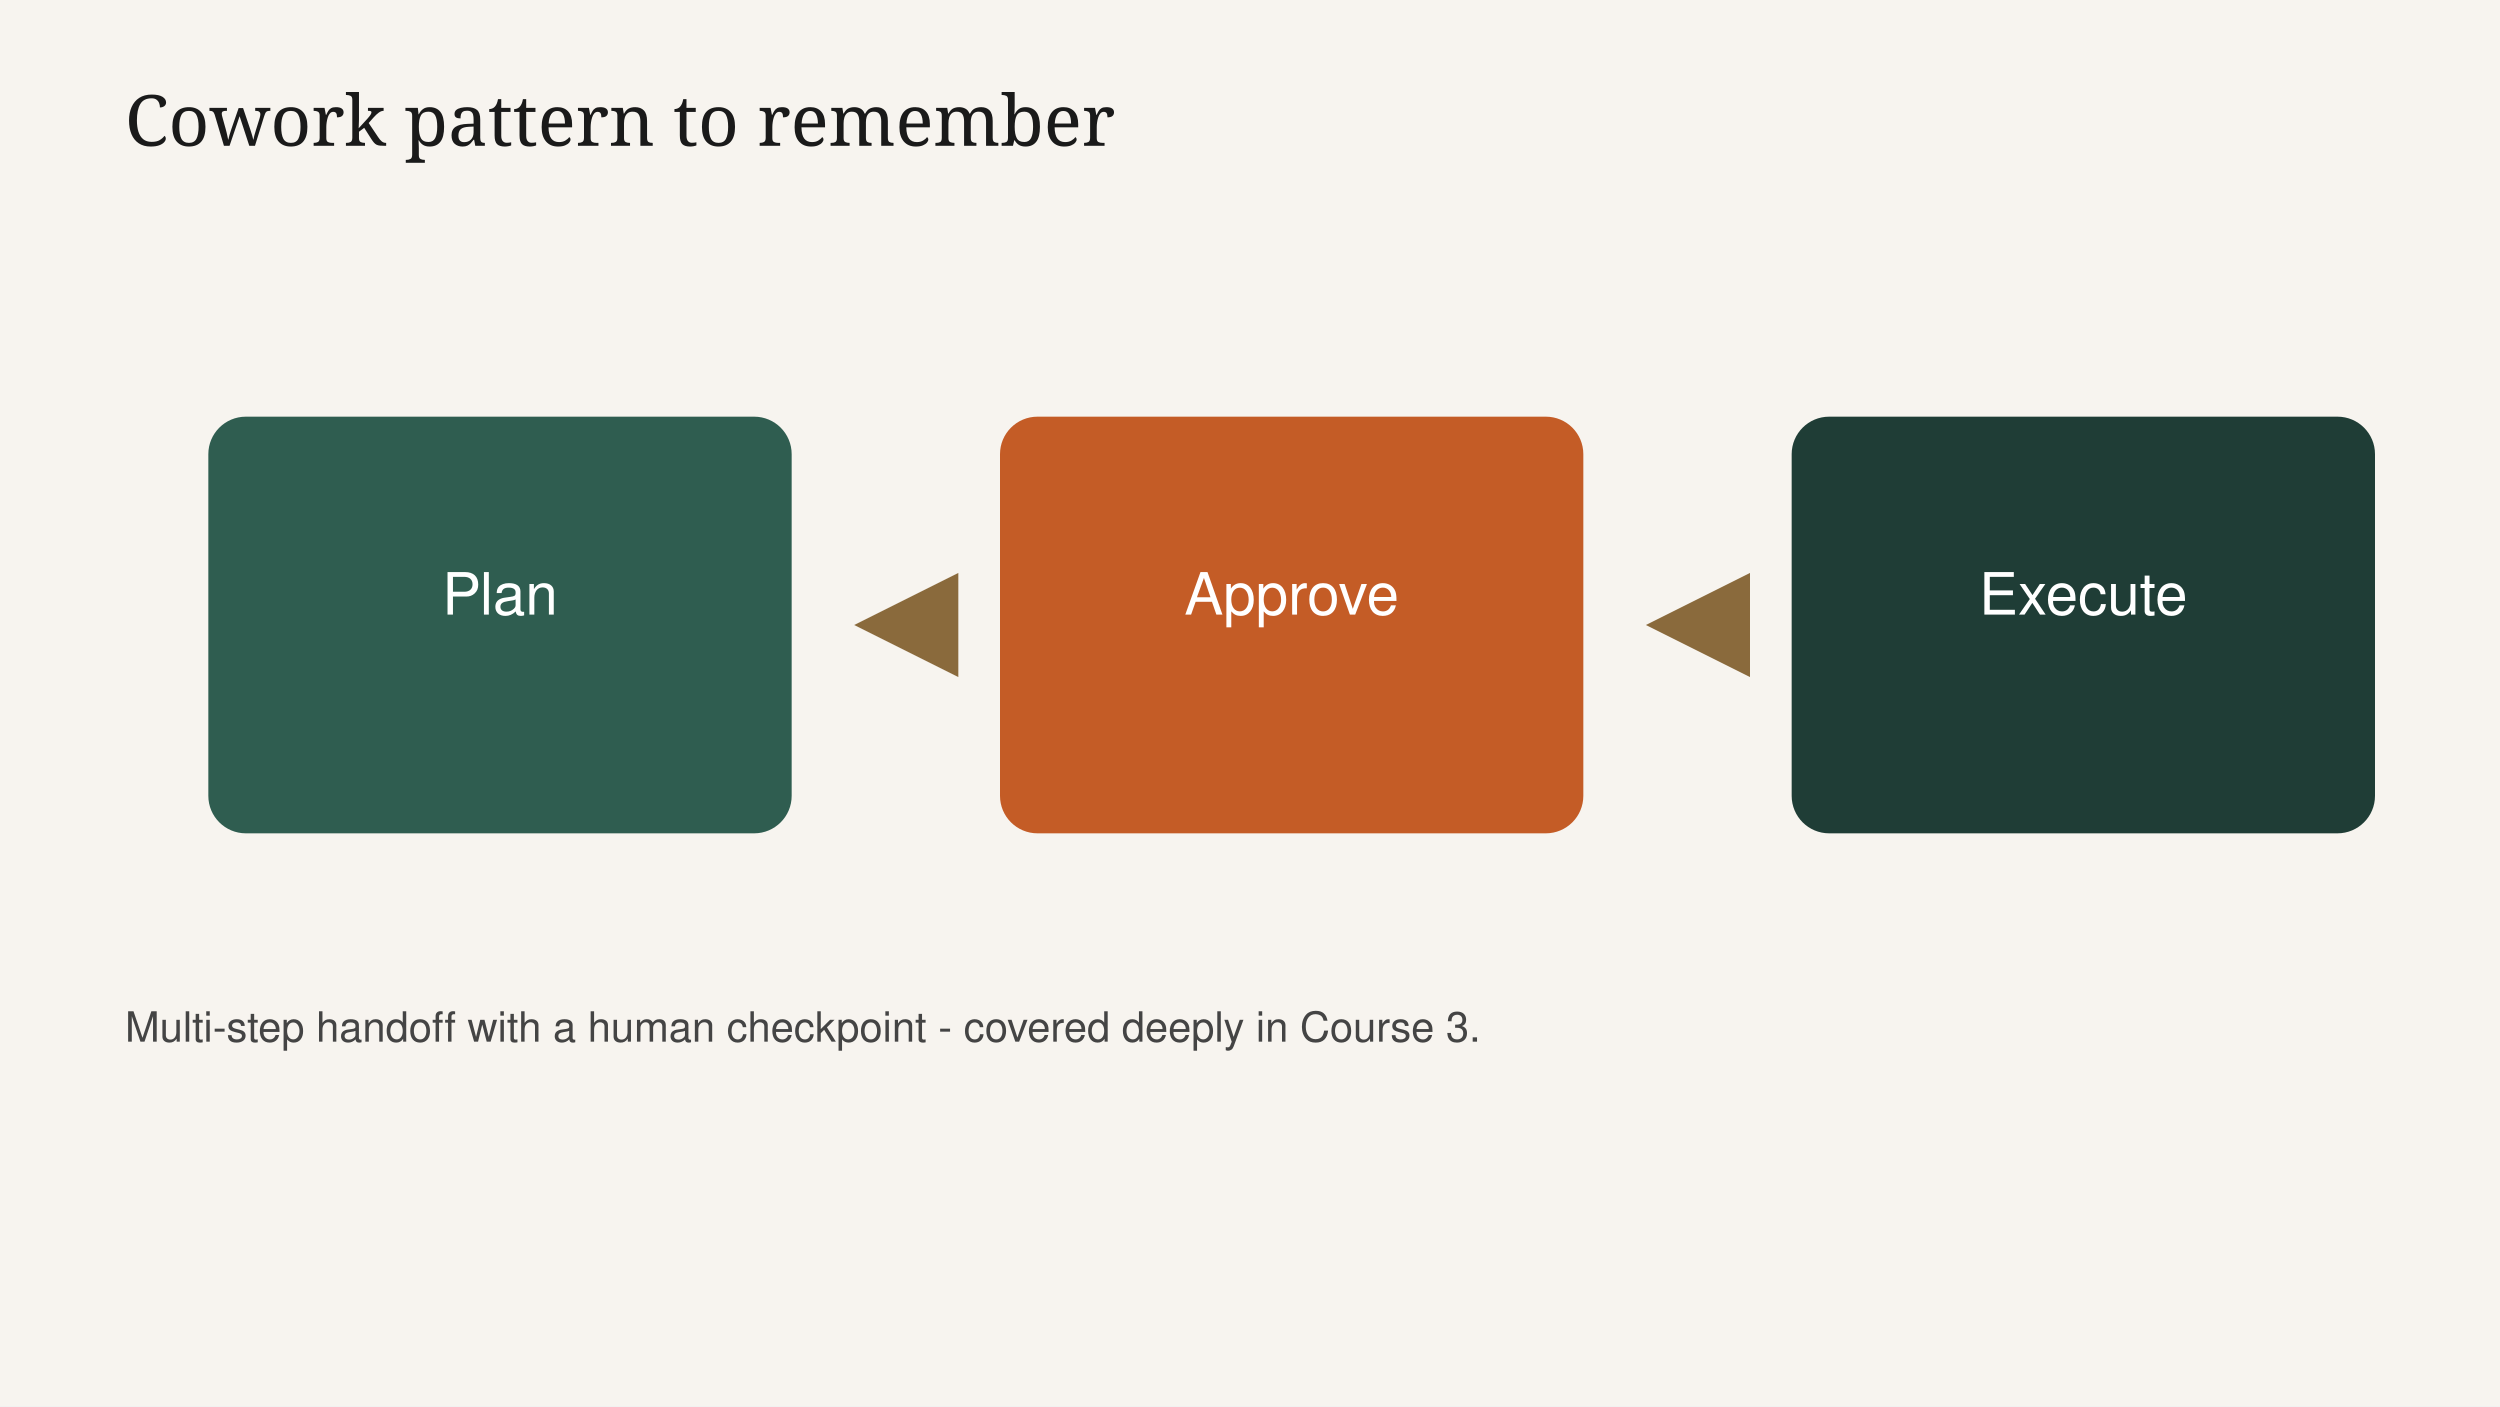
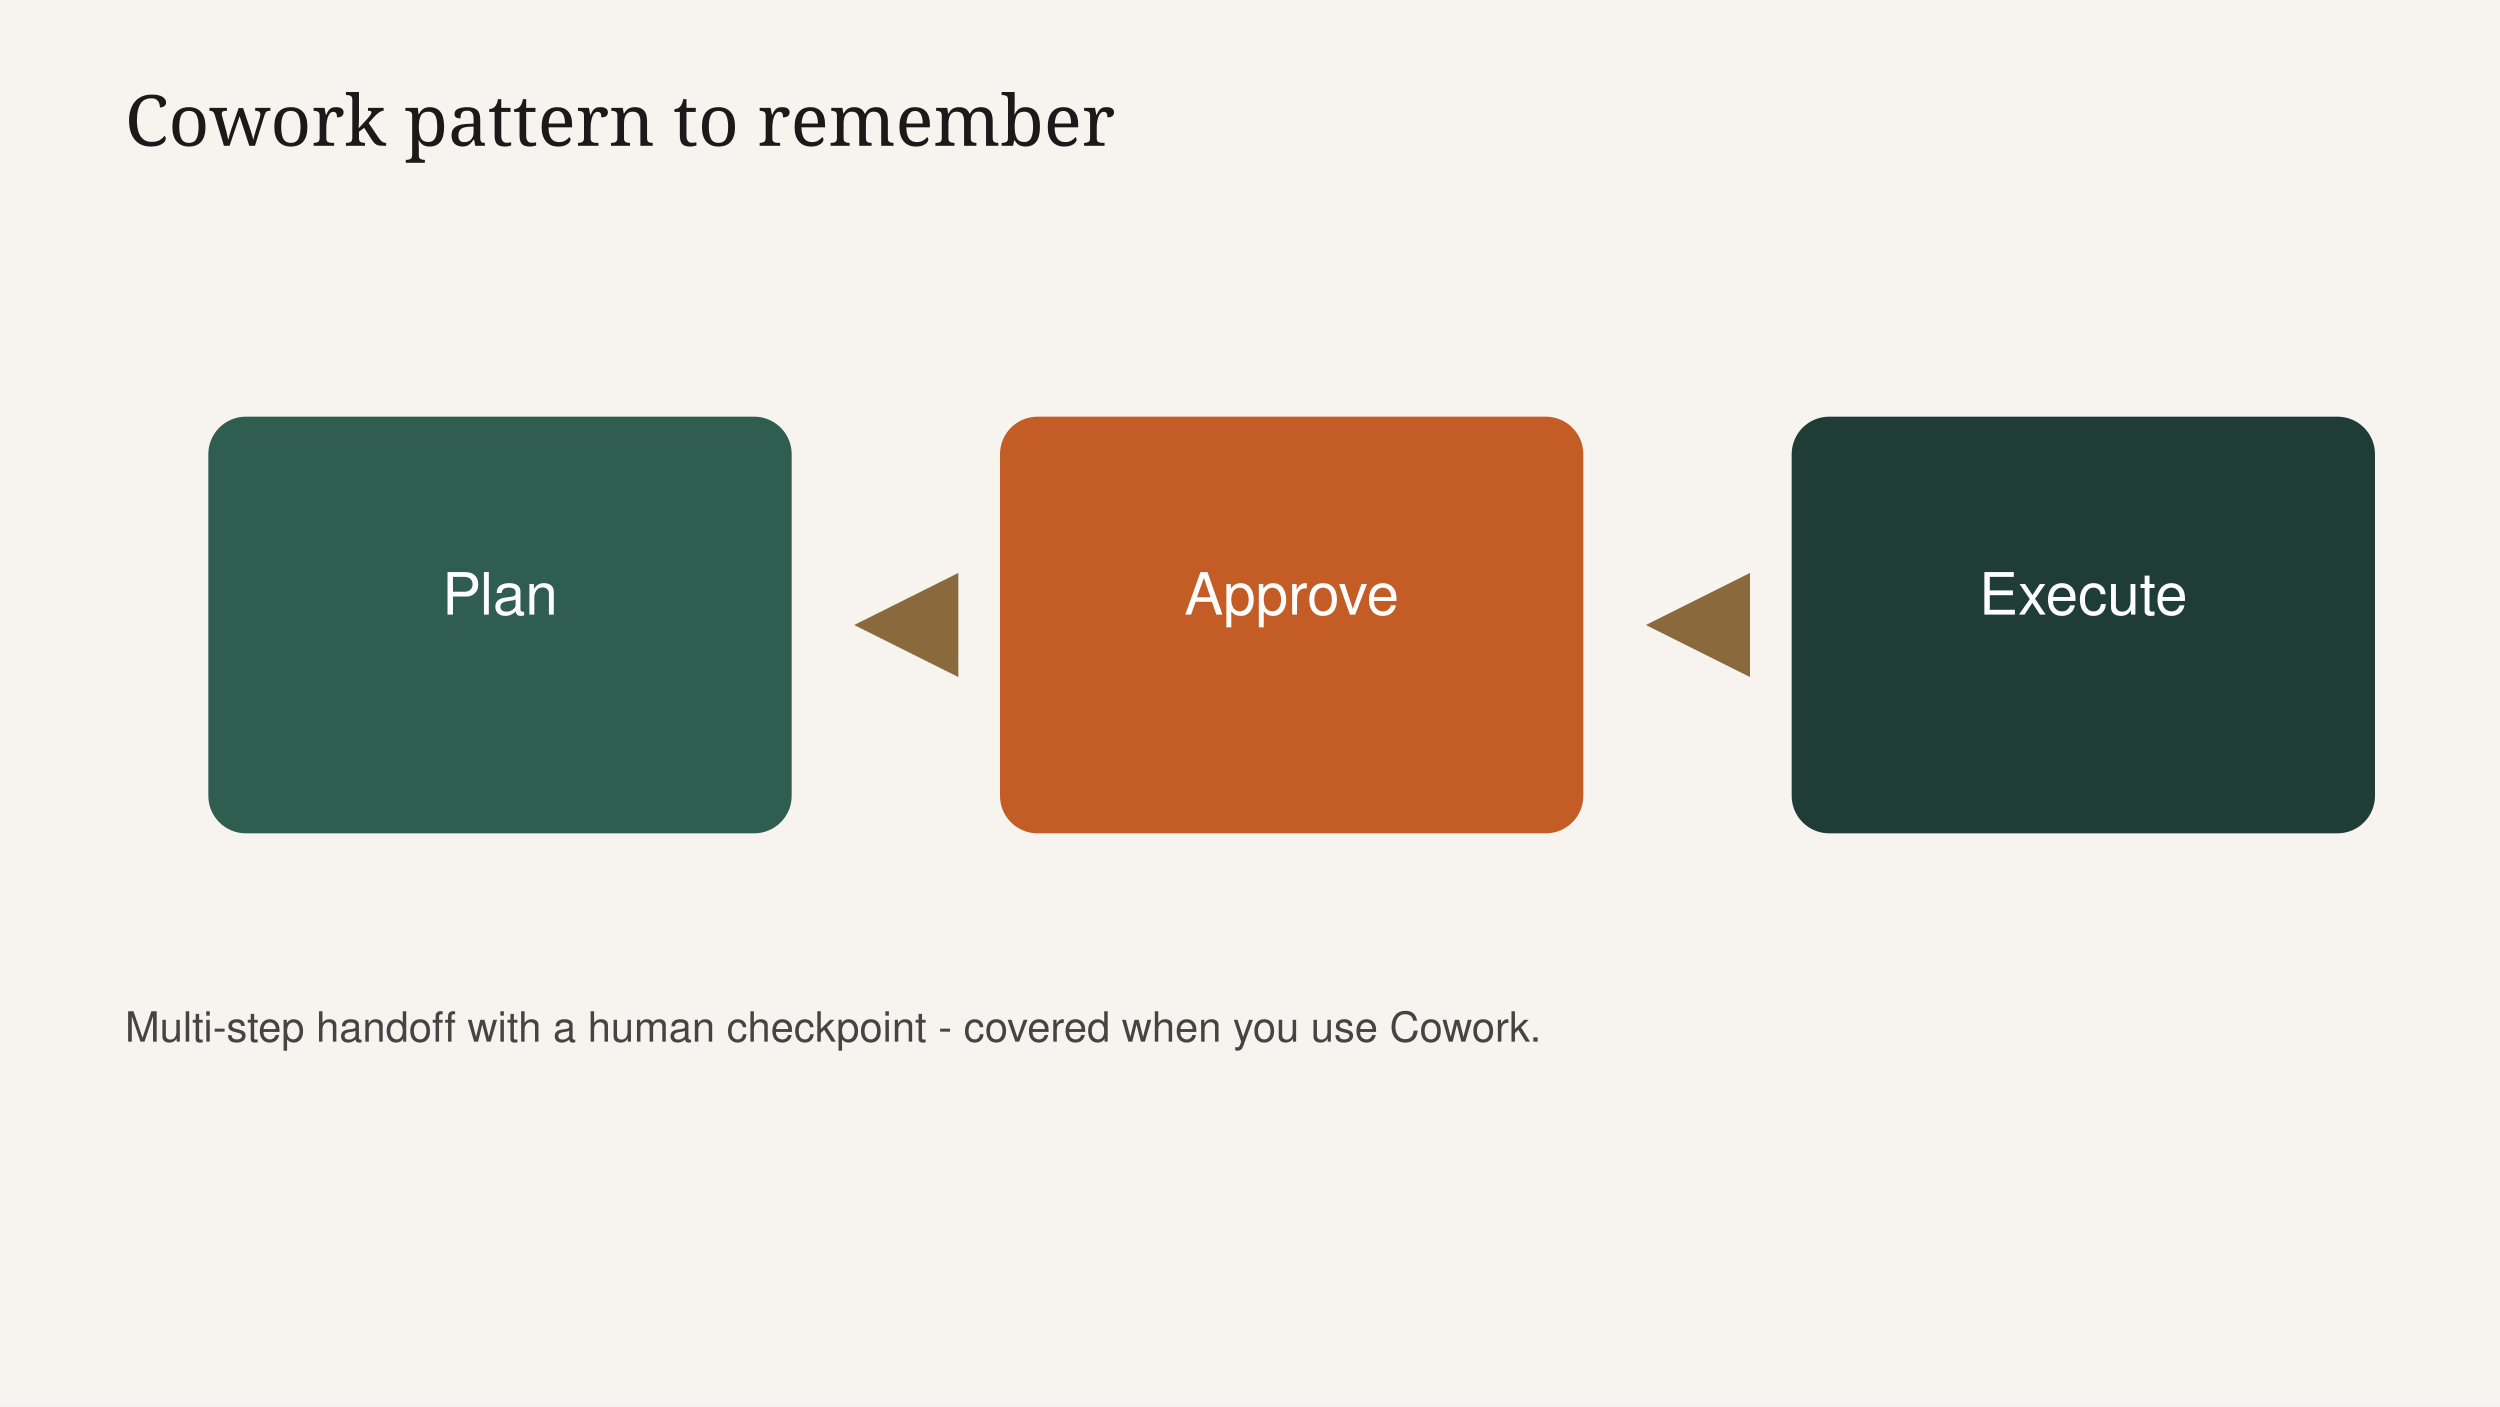
<svg xmlns="http://www.w3.org/2000/svg" width="1200" height="675" viewBox="0 0 1200 675">
  <rect width="1200" height="675" fill="#f7f4ef" />
  <text x="60" y="70" font-family="Georgia, serif" font-size="34" fill="#1a1a1a">Cowork pattern to remember</text>
  <rect x="100" y="200" width="280" height="200" rx="18" fill="#2f5d50" />
  <text x="240" y="295" text-anchor="middle" font-family="Helvetica, Arial, sans-serif" font-size="28" fill="#ffffff">Plan</text>
  <polygon points="410,300 460,275 460,325" fill="#8a6a3c" />
  <rect x="480" y="200" width="280" height="200" rx="18" fill="#c45c26" />
  <text x="620" y="295" text-anchor="middle" font-family="Helvetica, Arial, sans-serif" font-size="28" fill="#ffffff">Approve</text>
  <polygon points="790,300 840,275 840,325" fill="#8a6a3c" />
  <rect x="860" y="200" width="280" height="200" rx="18" fill="#1f3d36" />
  <text x="1000" y="295" text-anchor="middle" font-family="Helvetica, Arial, sans-serif" font-size="28" fill="#ffffff">Execute</text>
-   <text x="60" y="500" font-family="Helvetica, Arial, sans-serif" font-size="20" fill="#444444">Multi-step handoff with a human checkpoint - covered deeply in Course 3.</text>
+   <text x="60" y="500" font-family="Helvetica, Arial, sans-serif" font-size="20" fill="#444444">Multi-step handoff with a human checkpoint - covered when you use Cowork.</text>
</svg>
